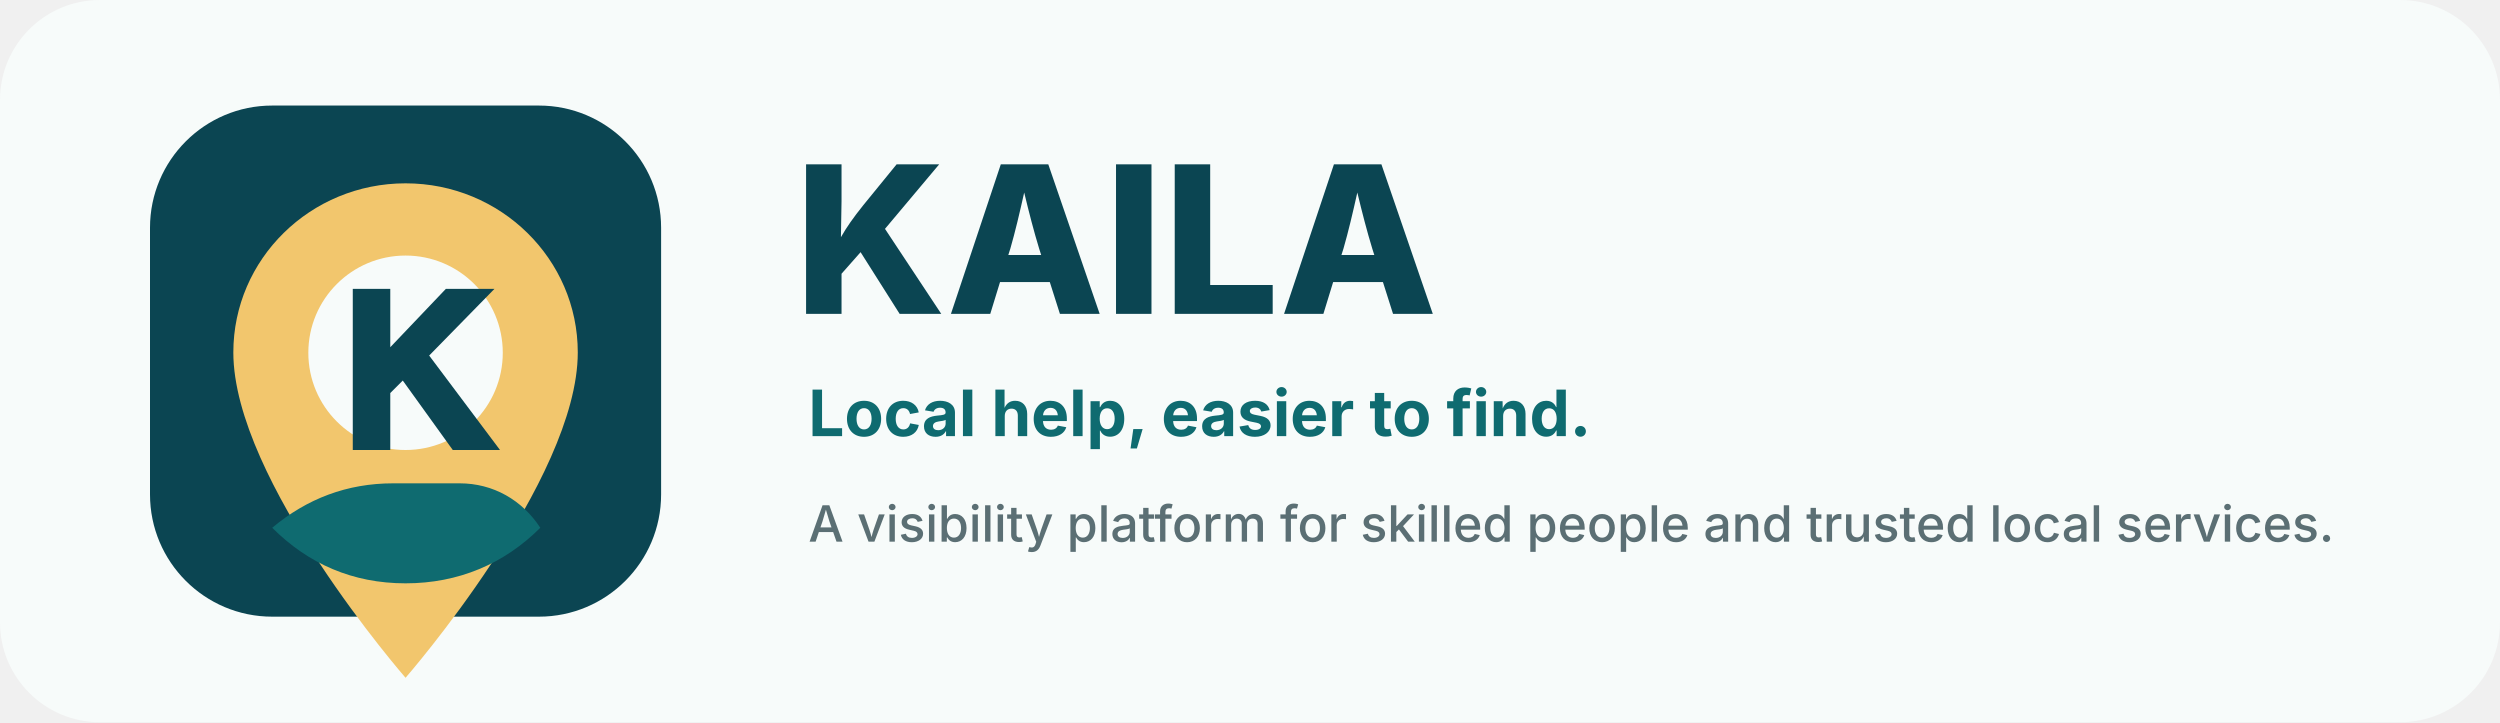
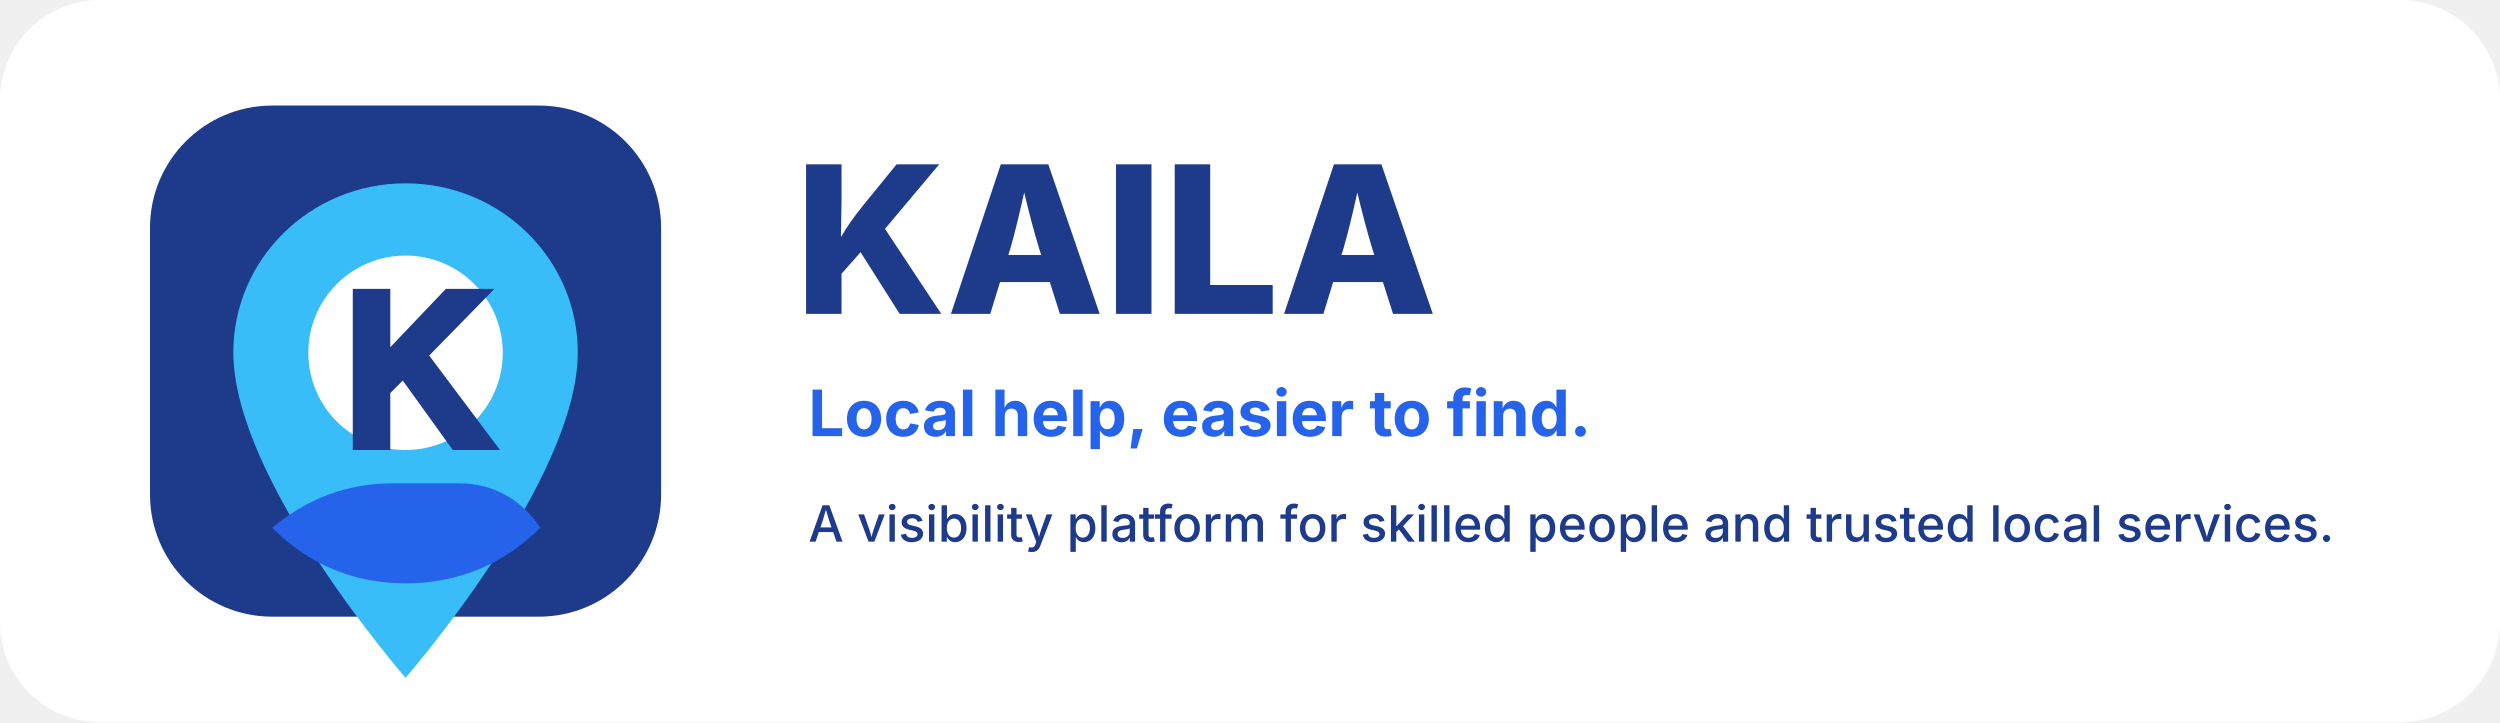
<svg xmlns="http://www.w3.org/2000/svg" width="900" height="260" viewBox="0 0 900 260" fill="none" role="img" aria-labelledby="title desc">
-   <rect width="900" height="260" rx="36" fill="#F7FBFA" />
+   <rect width="900" height="260" rx="36" fill="#FFFFFF" />
  <g transform="translate(54 38)">
-     <rect width="184" height="184" rx="44" fill="#0B4552" />
-     <path d="M92 28C57.76 28 30 55.26 30 88.88C30 134.94 92 206 92 206C92 206 154 134.94 154 88.88C154 55.26 126.24 28 92 28Z" fill="#F2C66D" />
-     <circle cx="92" cy="89" r="35" fill="#F7FBFA" />
-     <path d="M73 66H86.5V87L106.5 66H124L100.5 90L126 124H109L91 99L86.5 103.5V124H73V66Z" fill="#0B4552" />
-     <path d="M44 152C56.5 141.5 71 136 87.5 136H111.5C123.5 136 134 142 140.5 152C127.5 165 111 172 92 172C73 172 57 165 44 152Z" fill="#0F6B70" />
+     <rect width="184" height="184" rx="44" fill="#1E3A8A" />
+     <path d="M92 28C57.76 28 30 55.26 30 88.88C30 134.94 92 206 92 206C92 206 154 134.94 154 88.88C154 55.26 126.24 28 92 28Z" fill="#38BDF8" />
+     <circle cx="92" cy="89" r="35" fill="#FFFFFF" />
+     <path d="M73 66H86.5V87L106.5 66H124L100.5 90L126 124H109L91 99L86.5 103.5V124H73V66Z" fill="#1E3A8A" />
+     <path d="M44 152C56.5 141.5 71 136 87.5 136H111.5C123.5 136 134 142 140.5 152C127.5 165 111 172 92 172C73 172 57 165 44 152Z" fill="#2563EB" />
  </g>
-   <text x="286" y="113" fill="#0B4552" font-family="Inter, Arial, sans-serif" font-size="74" font-weight="800" letter-spacing="0">KAILA</text>
-   <text x="291" y="157" fill="#0F6B70" font-family="Inter, Arial, sans-serif" font-size="23" font-weight="700" letter-spacing="0">Local help, easier to find.</text>
-   <text x="291" y="195" fill="#5B6F74" font-family="Inter, Arial, sans-serif" font-size="18" font-weight="500" letter-spacing="0">A visibility platform for skilled people and trusted local services.</text>
+   <text x="286" y="113" fill="#1E3A8A" font-family="Inter, Arial, sans-serif" font-size="74" font-weight="800" letter-spacing="0">KAILA</text>
+   <text x="291" y="157" fill="#2563EB" font-family="Inter, Arial, sans-serif" font-size="23" font-weight="700" letter-spacing="0">Local help, easier to find.</text>
+   <text x="291" y="195" fill="#1E3A8A" font-family="Inter, Arial, sans-serif" font-size="18" font-weight="500" letter-spacing="0">A visibility platform for skilled people and trusted local services.</text>
</svg>
